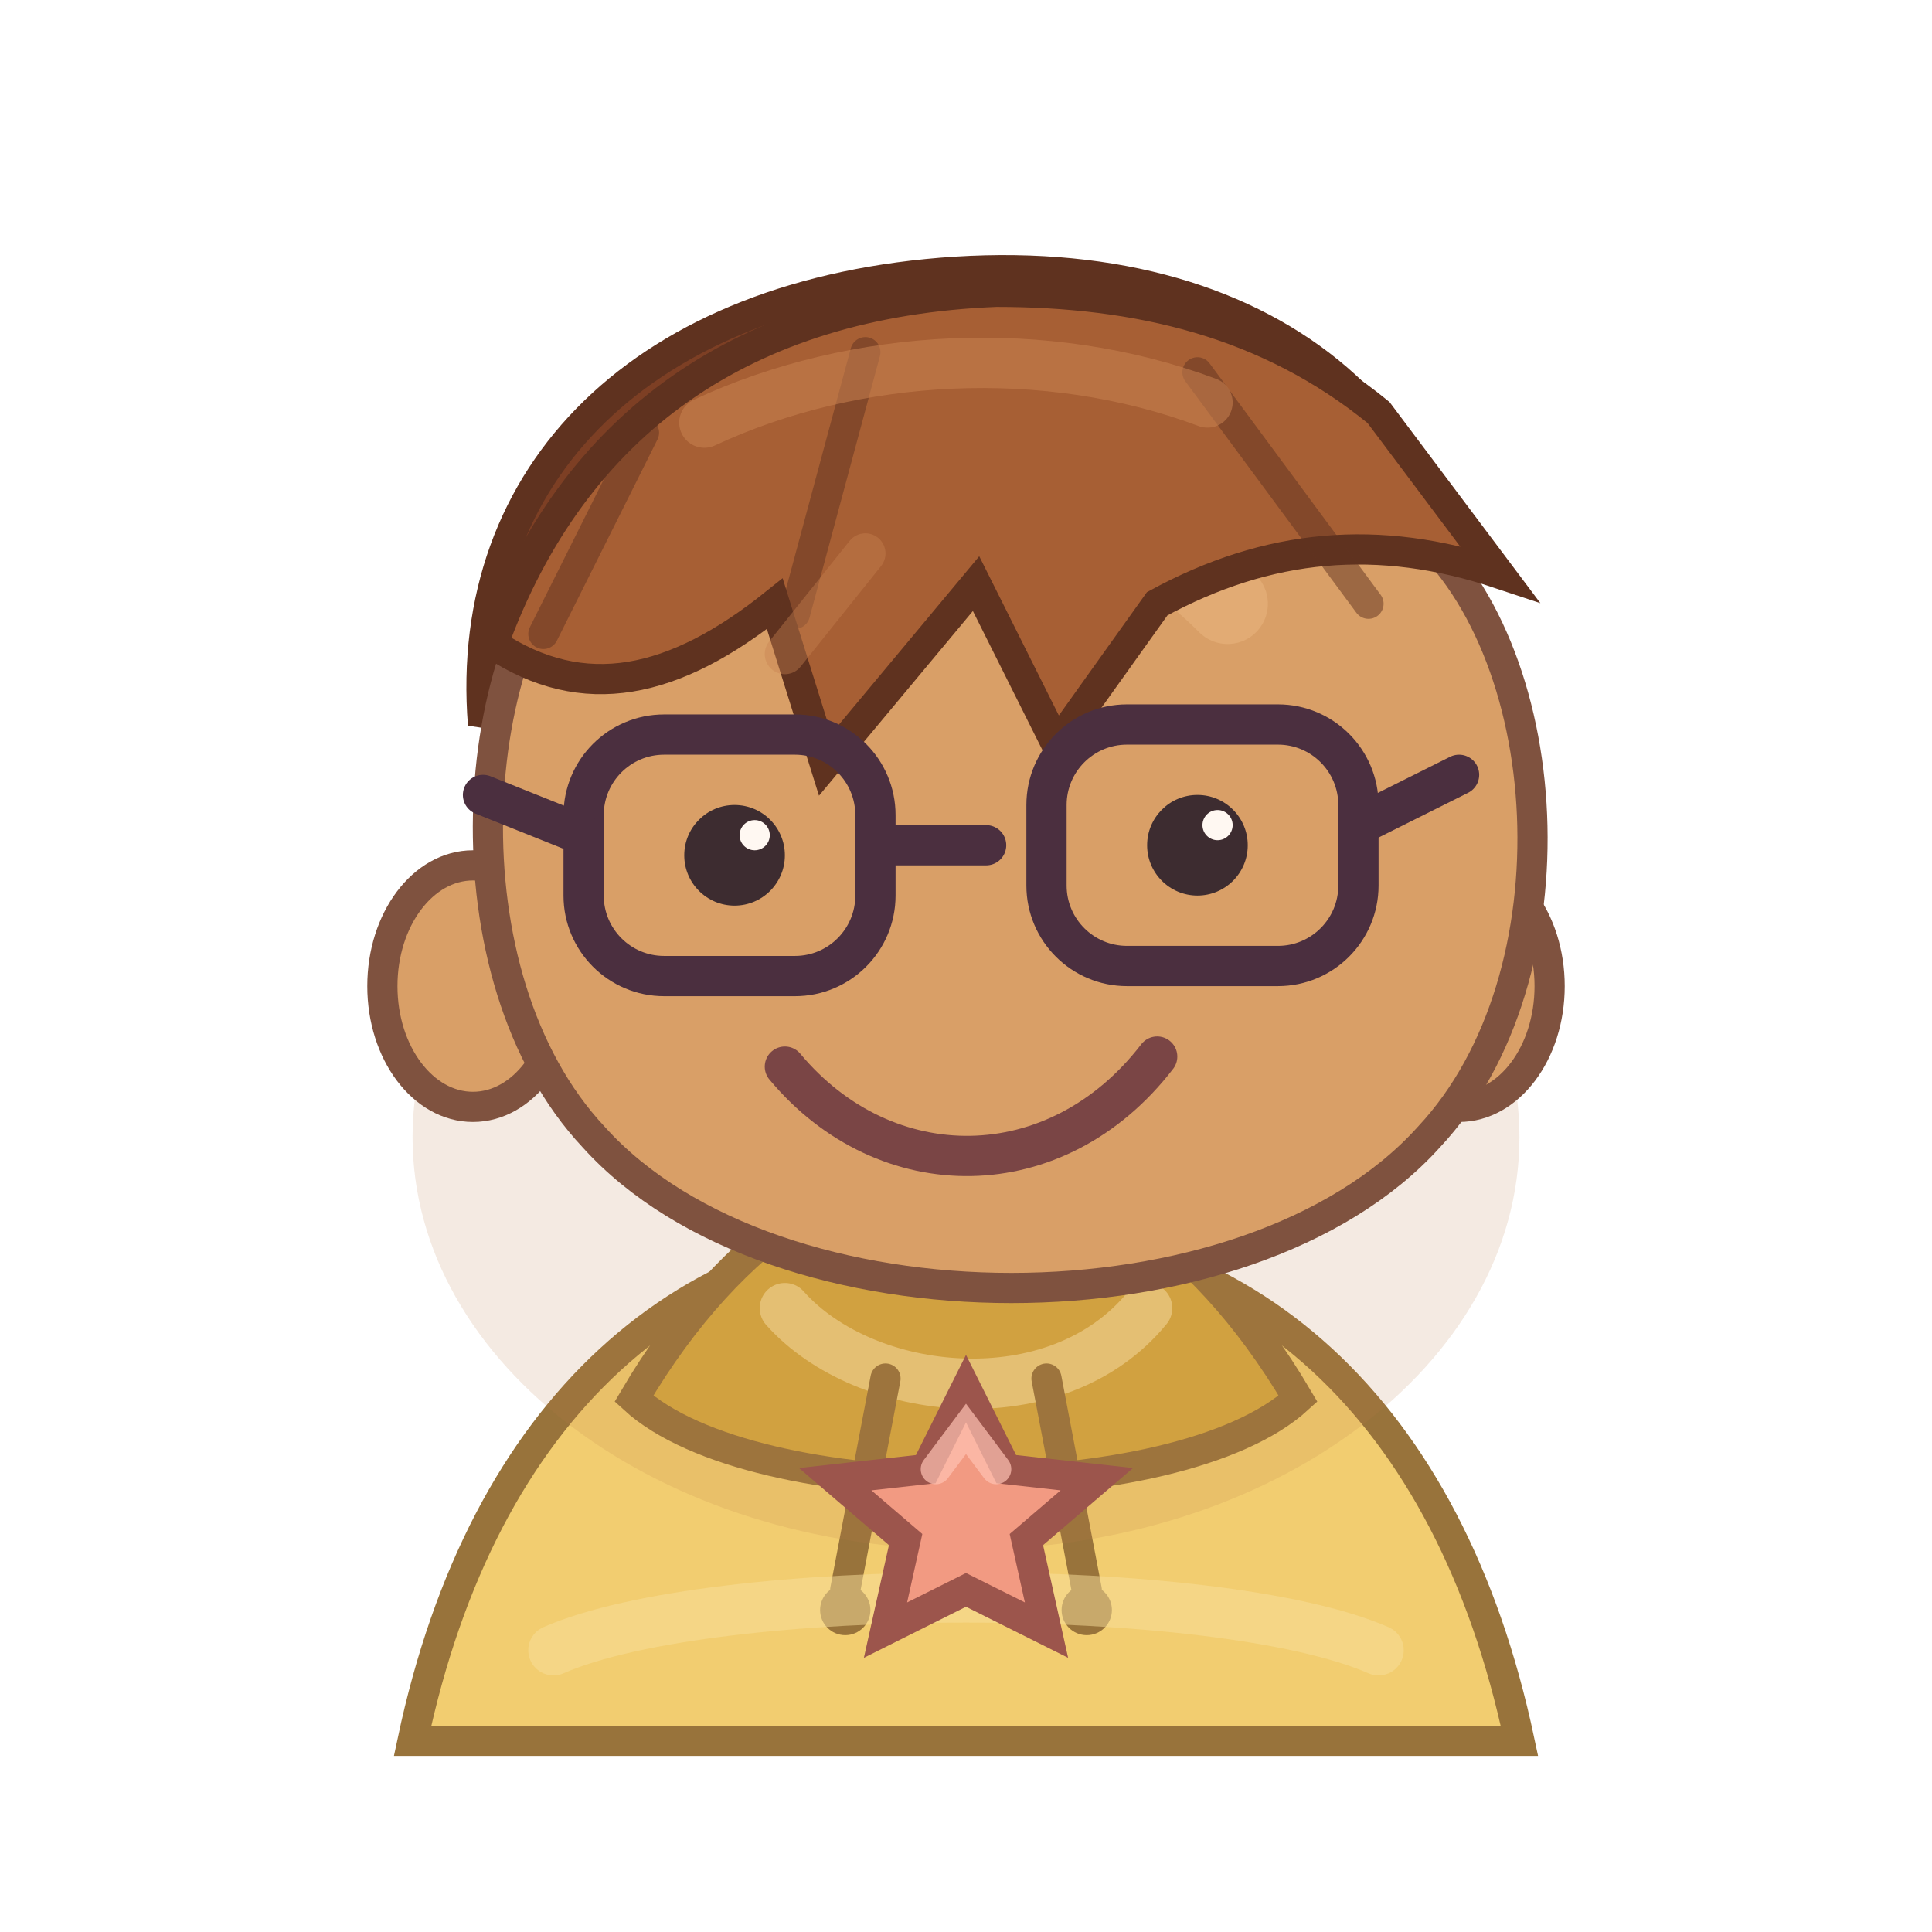
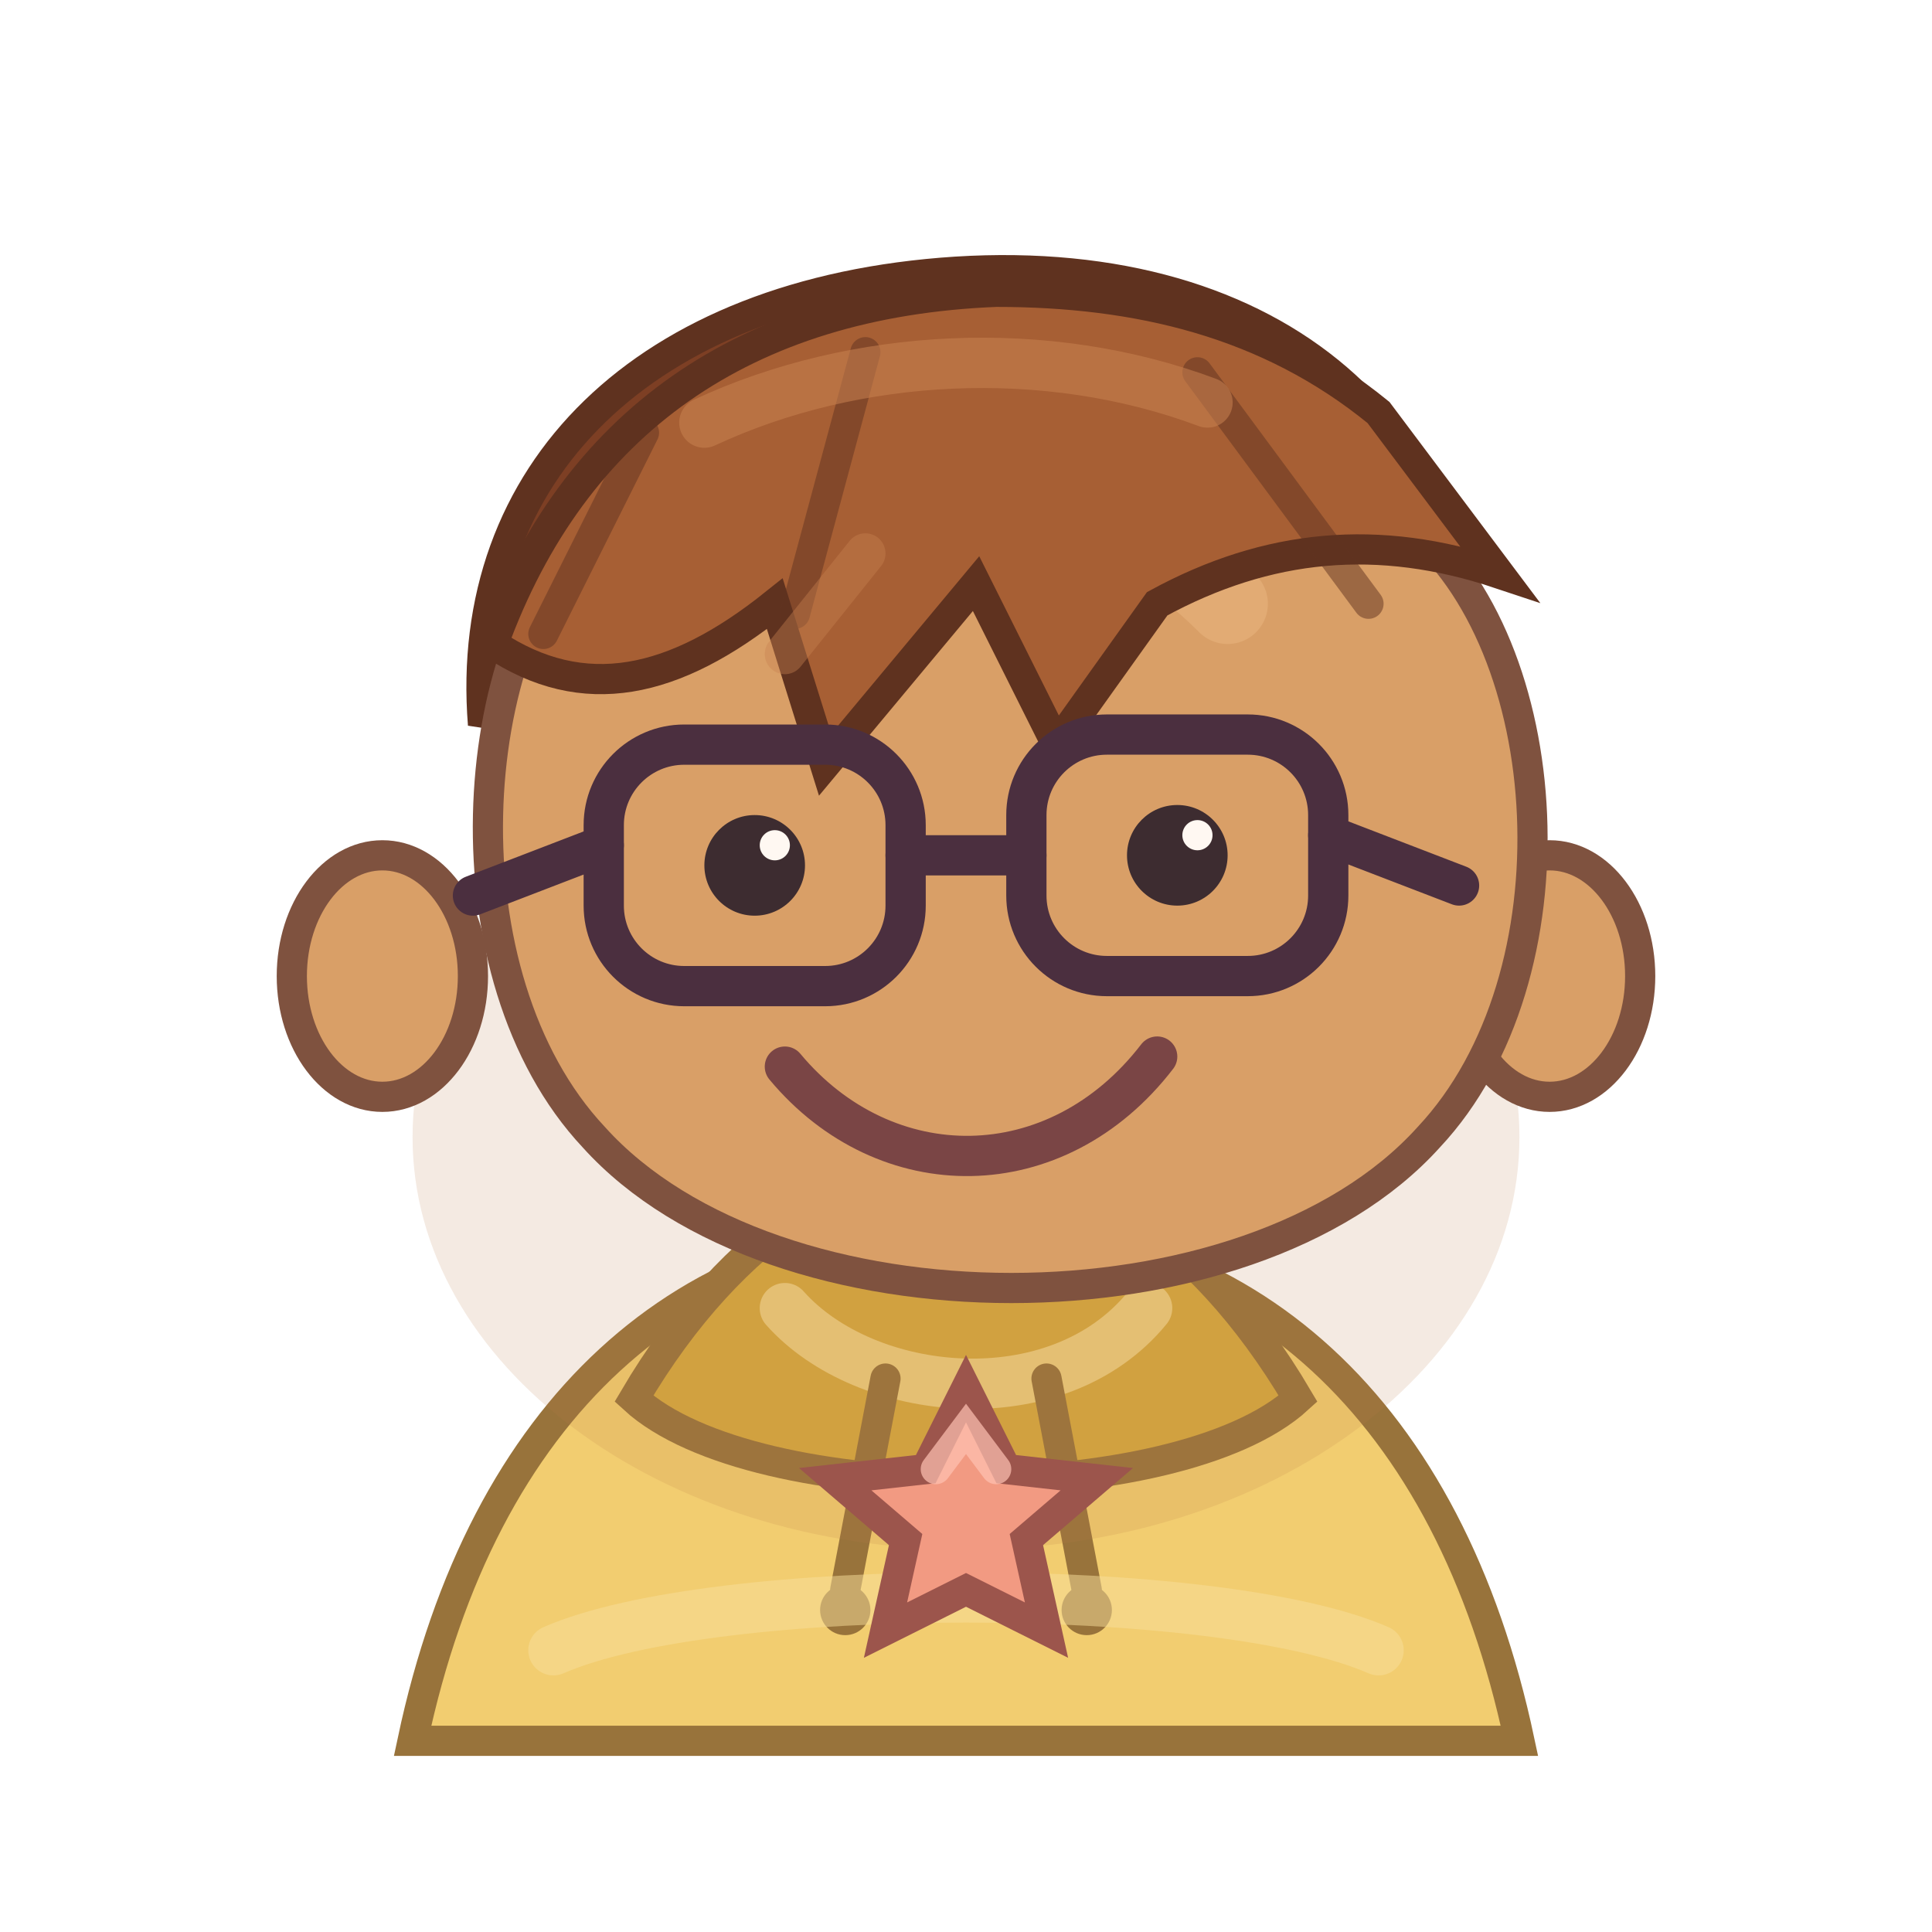
<svg xmlns="http://www.w3.org/2000/svg" viewBox="0 0 192 192" width="192" height="192" role="img" aria-label="HomeOps Avatar V2 sample">
  <g id="avatar-v2-layer-back-hair">
    <path data-hair-style="shortMessy" d="M48 72c-2-25 16-43 47-45 32-2 52 16 51 43-11-7-23-8-36-5-18 4-35 3-51-5-5 3-9 7-11 12z" fill="#7d3f24" stroke="#5f321f" stroke-width="3" />
  </g>
  <g id="avatar-v2-layer-shirt">
    <path d="M41 173c7-33 27-51 55-51s48 18 55 51z" fill="#f2cd70" stroke="#98733b" stroke-width="3" />
    <path d="M63 139c10-17 23-24 33-24s23 7 33 24c-12 11-54 11-66 0z" fill="#d6a83f" stroke="#98733b" stroke-width="3" />
    <path d="M78 130c8 9 27 11 36 0" fill="none" stroke="#f8df9b" stroke-width="5" stroke-linecap="round" opacity="0.65" />
    <path d="M88 137l-4 21M104 137l4 21" stroke="#98733b" stroke-width="3" stroke-linecap="round" />
    <circle cx="84" cy="160" r="2.5" fill="#98733b" />
    <circle cx="108" cy="160" r="2.5" fill="#98733b" />
    <path d="M55 164c16-7 66-7 82 0" fill="none" stroke="#f8df9b" stroke-width="5" stroke-linecap="round" opacity="0.5" />
  </g>
  <g id="avatar-v2-layer-base">
    <ellipse cx="96" cy="113" rx="55" ry="41" fill="#b97845" opacity="0.16" />
-     <ellipse data-anatomy="ear-left" cx="47" cy="98" rx="9" ry="12" fill="#d99f67" stroke="#7f523f" stroke-width="3" />
-     <ellipse data-anatomy="ear-right" cx="145" cy="98" rx="9" ry="12" fill="#d99f67" stroke="#7f523f" stroke-width="3" />
+     <ellipse data-anatomy="ear-left" cx="38" cy="97" rx="9" ry="12" fill="#d99f67" stroke="#7f523f" stroke-width="3" />
+     <ellipse data-anatomy="ear-right" cx="154" cy="97" rx="9" ry="12" fill="#d99f67" stroke="#7f523f" stroke-width="3" />
    <path data-anatomy="head-wide" d="M59 52c18-14 63-14 81 0 15 12 17 45 2 61-18 20-65 20-83 0-15-16-13-49 0-61z" fill="#d99f67" stroke="#7f523f" stroke-width="3" />
    <path d="M58 62c17-17 45-21 64-2" fill="none" stroke="#efbd87" stroke-width="8" stroke-linecap="round" opacity="0.4" />
-     <circle cx="73" cy="85" r="5" fill="#3d2c30" />
-     <circle cx="119" cy="84" r="5" fill="#3d2c30" />
-     <circle cx="75" cy="83" r="1.5" fill="#fff8f2" />
-     <circle cx="121" cy="82" r="1.5" fill="#fff8f2" />
+     <circle cx="75" cy="86" r="5" fill="#3d2c30" />
+     <circle cx="117" cy="85" r="5" fill="#3d2c30" />
+     <circle cx="77" cy="84" r="1.5" fill="#fff8f2" />
+     <circle cx="119" cy="83" r="1.5" fill="#fff8f2" />
    <path d="M78 106c10 12 27 12 37-1" fill="none" stroke="#7a4545" stroke-width="4" stroke-linecap="round" />
  </g>
  <g id="avatar-v2-layer-front-hair">
    <path d="M49 64c8-22 25-34 50-35 14 0 27 3 38 12l12 16c-12-4-23-3-34 3l-10 14-8-16-15 18-5-16c-10 8-19 10-28 4z" fill="#a75f34" stroke="#5f321f" stroke-width="3" />
    <path d="M64 43l-10 20M86 35l-7 26M119 37l17 23" fill="none" stroke="#5f321f" stroke-width="3" stroke-linecap="round" opacity="0.5" />
  </g>
  <g id="avatar-v2-layer-glasses" fill="none" stroke="#4b2f3f" stroke-width="4" stroke-linecap="round">
-     <rect x="58" y="73" width="29" height="24" rx="8" />
-     <rect x="104" y="72" width="31" height="24" rx="8" />
-     <path d="M87 84h11" />
-     <path d="M58 83l-10-4M135 82l10-5" />
+     <rect x="60" y="74" width="30" height="24" rx="8" />
+     <rect x="102" y="73" width="30" height="24" rx="8" />
+     <path d="M90 85H102" />
+     <path d="M60 84L47 89M132 83L145 88" />
  </g>
  <g id="avatar-v2-layer-hair-highlights">
    <path d="M70 42c15-7 34-8 50-2" fill="none" stroke="#c98250" stroke-width="5" stroke-linecap="round" opacity="0.55" />
    <path d="M86 55l-8 10" fill="none" stroke="#c98250" stroke-width="4" stroke-linecap="round" opacity="0.4" />
  </g>
  <g id="avatar-v2-layer-accessory" transform="translate(96 151) scale(1)">
    <path d="M0-13l4 8 9 1-7 6 2 9-8-4-8 4 2-9-7-6 9-1z" fill="#f29a82" stroke="#9c554c" stroke-width="3" />
    <path d="M-3-5l3-4 3 4" fill="none" stroke="#ffc2b2" stroke-width="3" stroke-linecap="round" opacity="0.7" />
  </g>
</svg>
